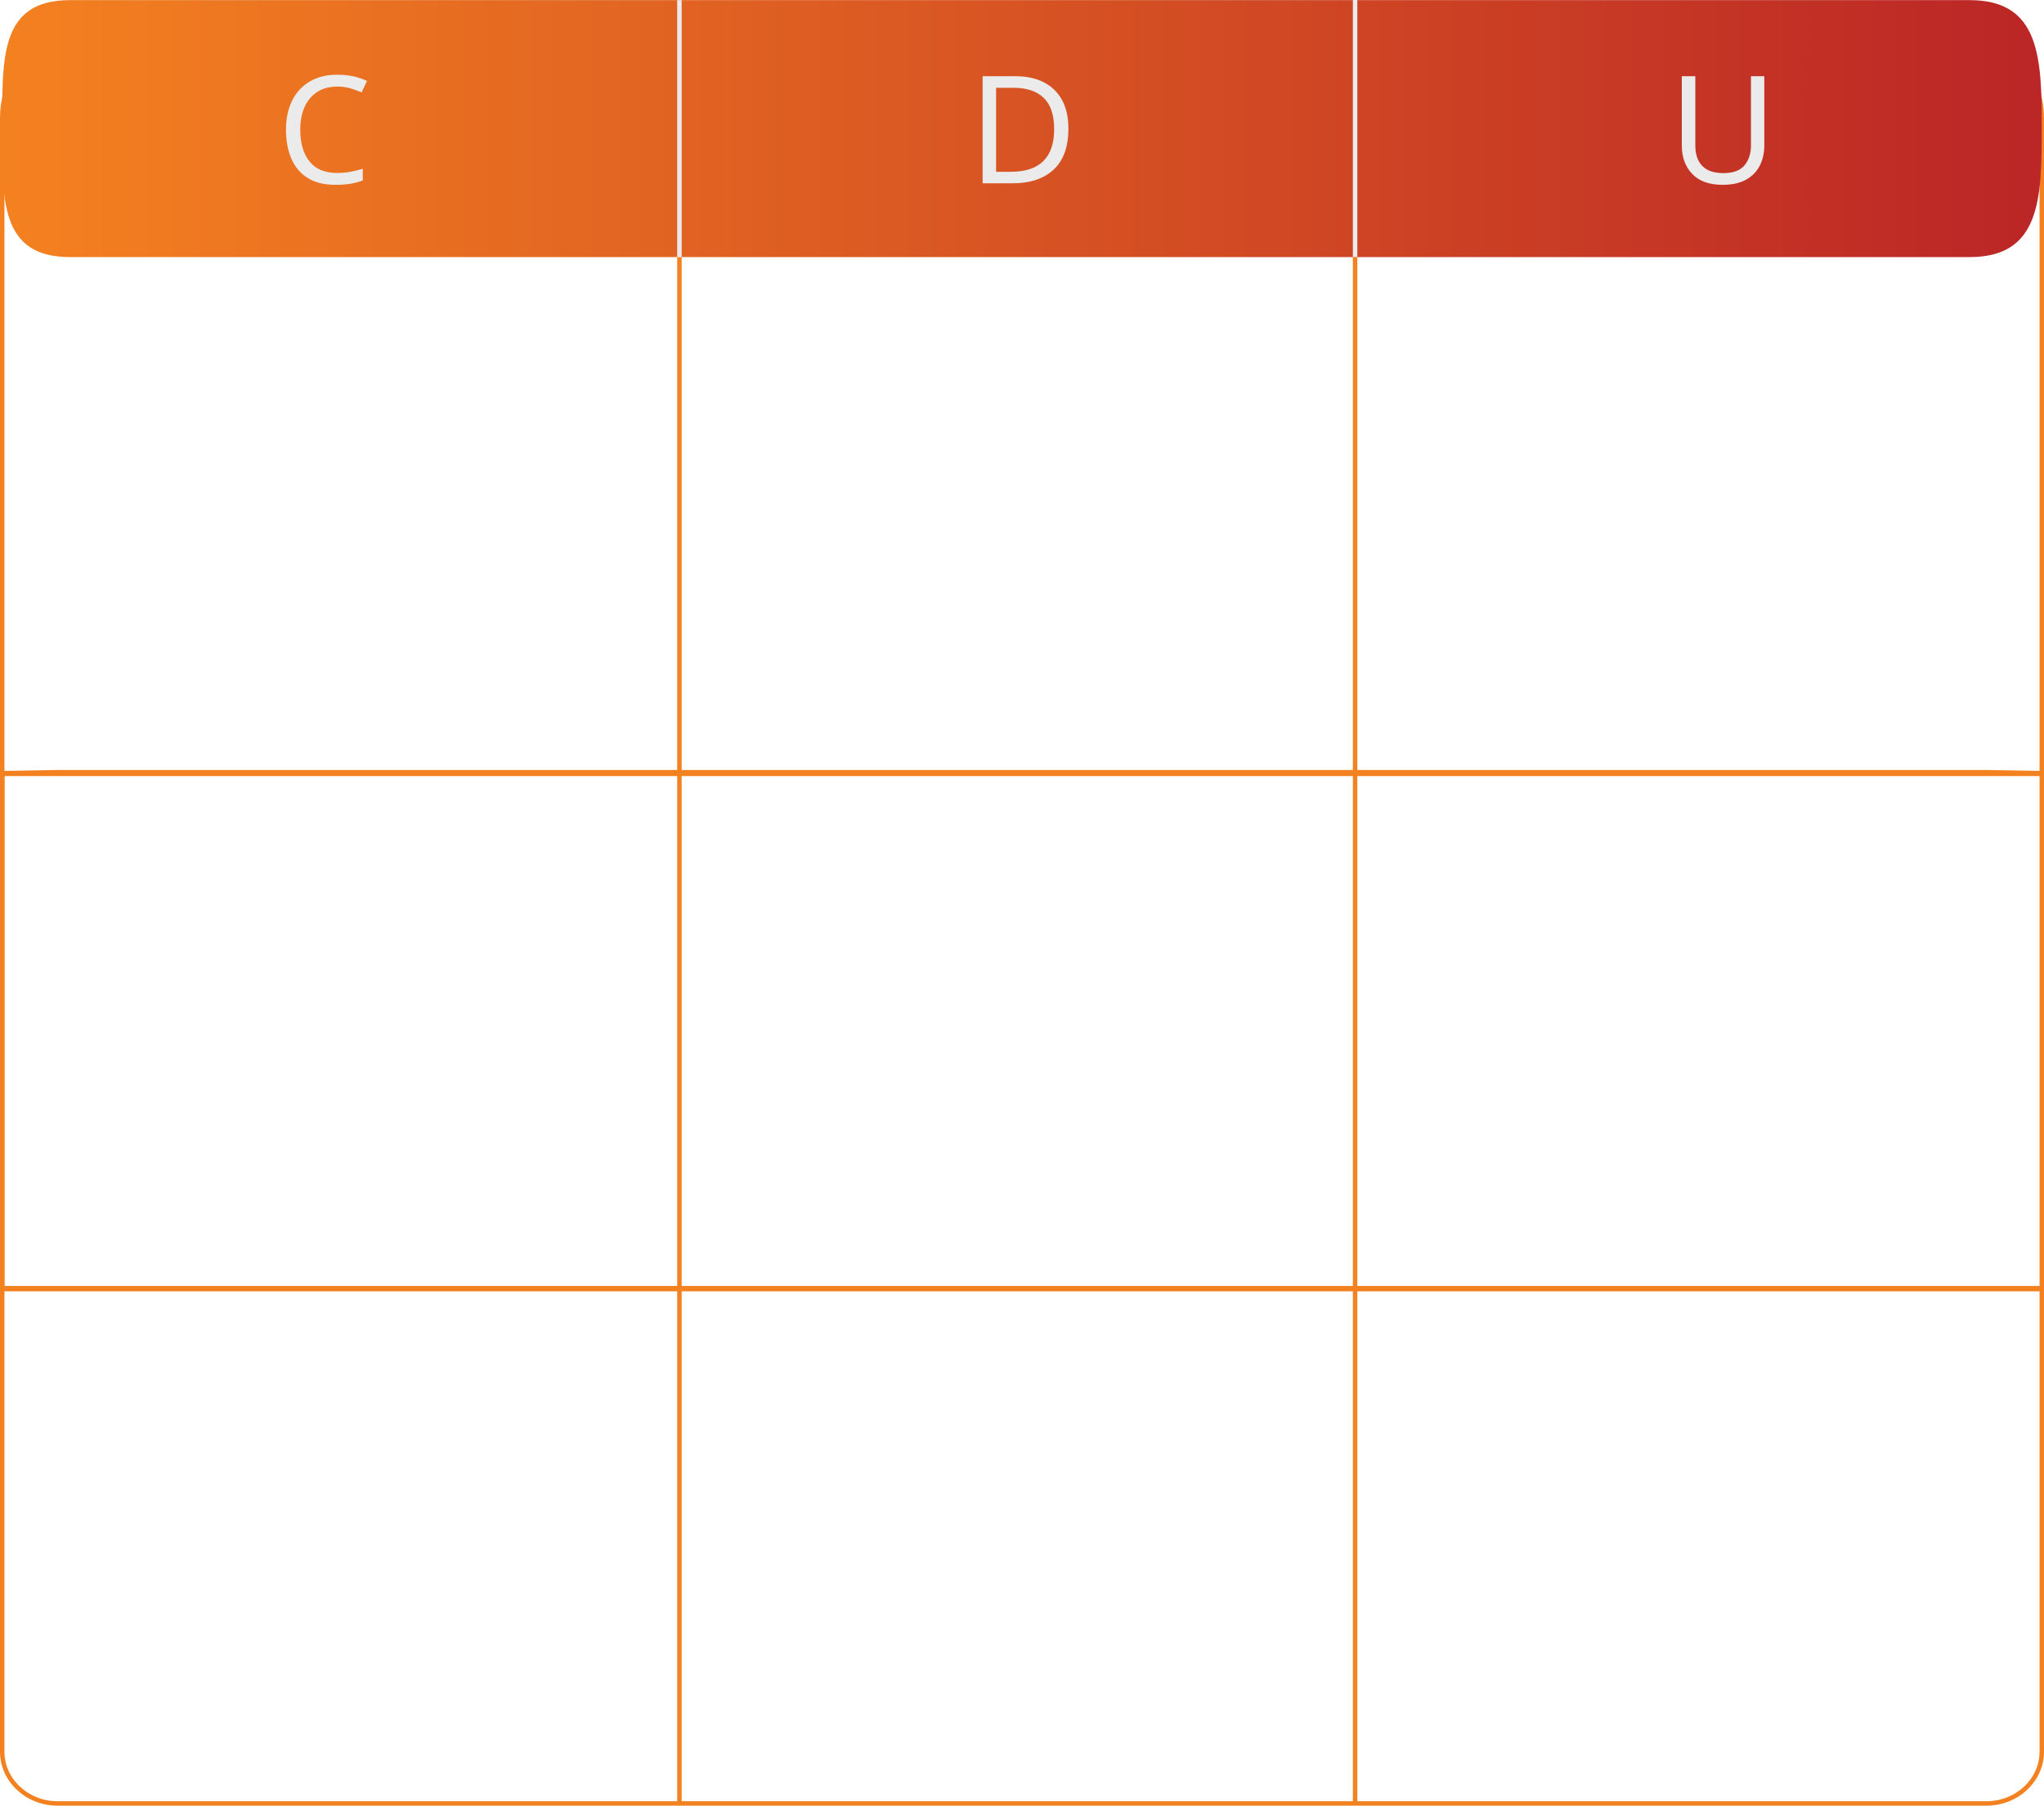
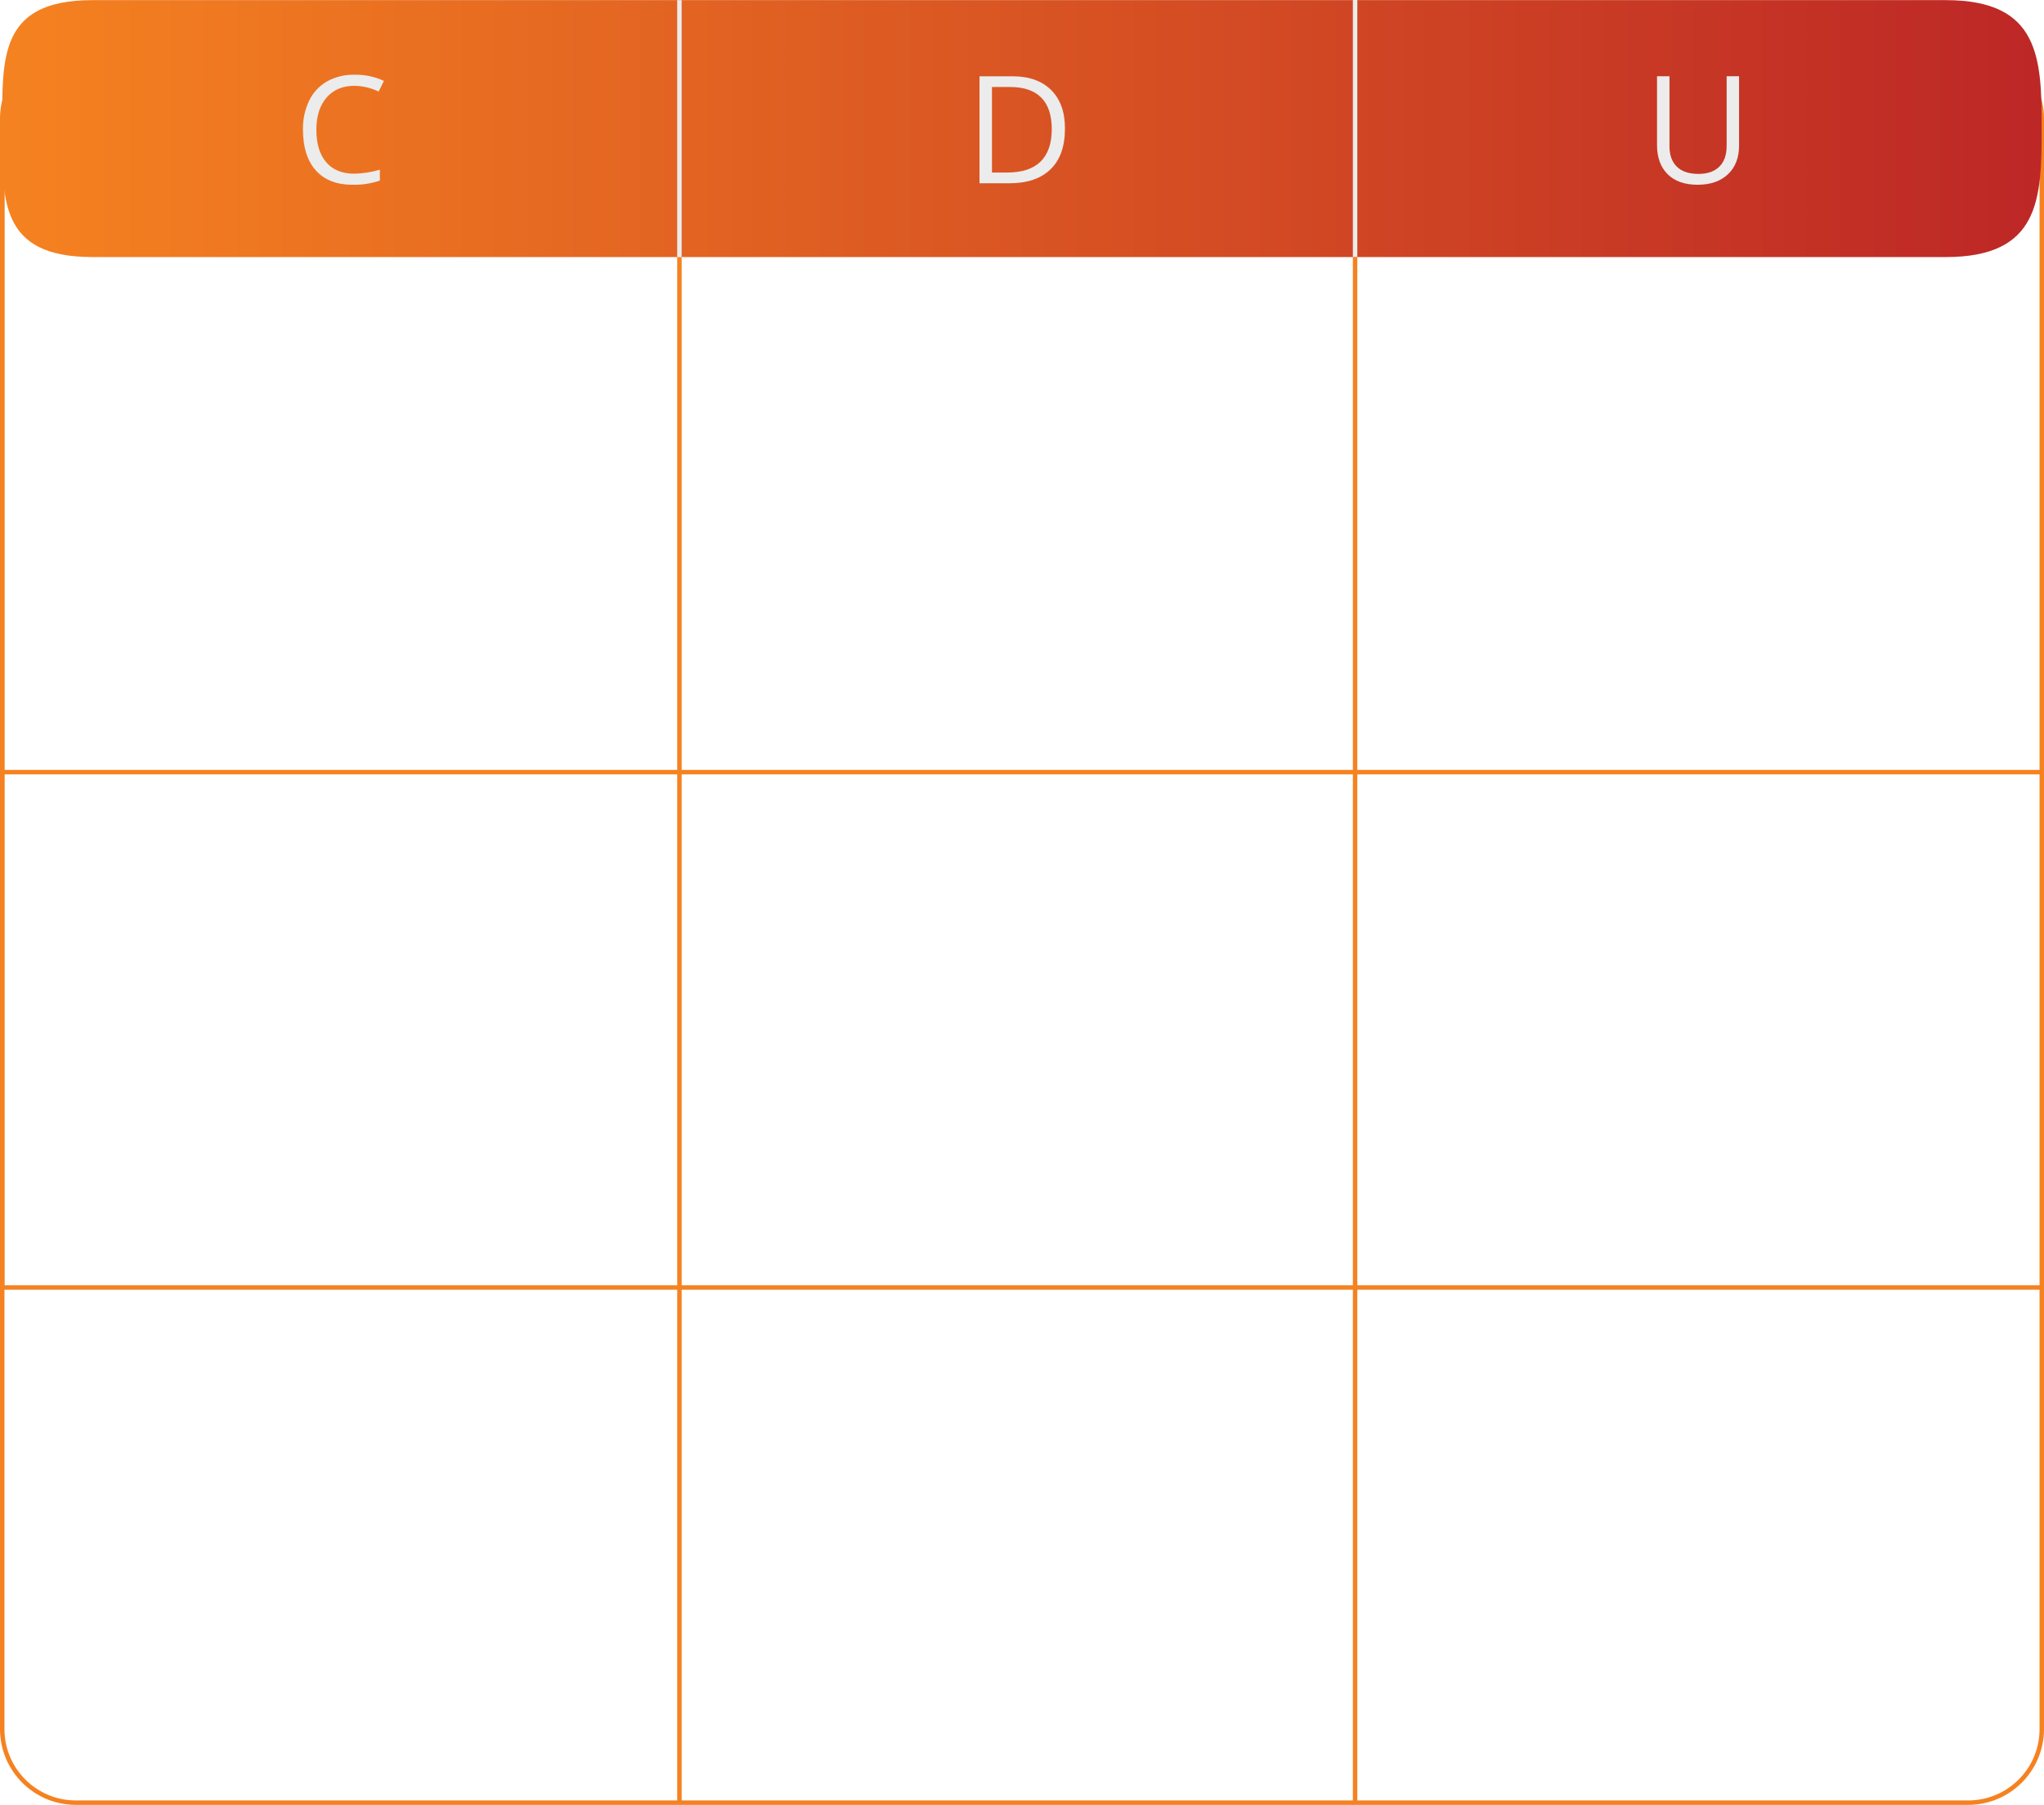
- <svg xmlns="http://www.w3.org/2000/svg" id="Layer_1" data-name="Layer 1" viewBox="0 0 916.6 809.75">
+ <svg xmlns="http://www.w3.org/2000/svg" id="Layer_1" data-name="Layer 1" viewBox="0 0 916.6 809.48">
  <defs>
-     <style>.cls-1,.cls-4{fill:#f48120;stroke-width:2px;}.cls-1,.cls-2{stroke:#f48120;}.cls-1,.cls-2,.cls-4{stroke-miterlimit:10;}.cls-2{fill:none;stroke-width:1.99px;}.cls-3{fill:url(#linear-gradient);}.cls-4{stroke:#ecebeb;}.cls-5{font-size:67.26px;fill:#ebebeb;font-family:LarkeNeueThin-Thin, Larke Neue Thin;}</style>
+     <style>.cls-1,.cls-4{fill:#f58220;stroke-width:2px;}.cls-1,.cls-2{stroke:#f58220;}.cls-1,.cls-2,.cls-4{stroke-miterlimit:10;}.cls-2{fill:none;stroke-width:1.99px;}.cls-3{fill:url(#linear-gradient);}.cls-4{stroke:#ececec;}.cls-5{fill:#ececec;}</style>
    <linearGradient id="linear-gradient" x1="1" y1="57.68" x2="915.6" y2="57.68" gradientUnits="userSpaceOnUse">
-       <stop offset="0" stop-color="#f48120" />
-       <stop offset="1" stop-color="#bb2626" />
+       <stop offset="0" stop-color="#f58220" />
+       <stop offset="1" stop-color="#bd2726" />
    </linearGradient>
  </defs>
-   <line class="cls-1" x1="304.68" y1="19.77" x2="304.68" y2="346.3" />
+   <line class="cls-1" x1="304.68" y1="19.77" x2="304.68" y2="808.49" />
  <line class="cls-1" x1="607.67" y1="19.77" x2="607.67" y2="346.3" />
-   <path class="cls-2" d="M890.85,346.3H25.75L1,346.73V53C1,35,12.14,20.2,25.75,20.2h865.1C904.47,20.2,915.6,35,915.6,53V346.73Z" />
-   <path class="cls-3" d="M883.29.06H31.38C-.22.06,1,26,1,57.68H1c0,31.68-1.23,57.61,30.37,57.61H883.29c31.6,0,32.31-25.93,32.31-57.61h0C915.6,26,914.89.06,883.29.06Z" />
+   <path class="cls-2" d="M915.6,346.3H1V53A33,33,0,0,1,34,20.2H882.63A33,33,0,0,1,915.6,53V346.3Z" />
+   <path class="cls-3" d="M872.56.06H41.48C-.63.06,1,26,1,57.68H1c0,31.68-1.64,57.61,40.47,57.61H872.56c42.1,0,43-25.93,43-57.61h0C915.6,26,914.66.06,872.56.06Z" />
  <line class="cls-4" x1="304.68" y1="0.06" x2="304.68" y2="115.35" />
  <line class="cls-4" x1="607.67" x2="607.67" y2="115.29" />
-   <text class="cls-5" transform="translate(124.14 82.21)">C</text>
-   <text class="cls-5" transform="translate(434.11 82.21)">D</text>
-   <text class="cls-5" transform="translate(748.13 82.21)">U</text>
-   <line class="cls-1" x1="304.68" y1="577.81" x2="304.68" y2="808.76" />
-   <line class="cls-1" x1="607.67" y1="577.81" x2="607.67" y2="808.76" />
-   <path class="cls-2" d="M890.85,808.76H25.75C12.14,808.76,1,798.32,1,785.57V578.11H915.6V785.57C915.6,798.32,904.47,808.76,890.85,808.76Z" />
-   <line class="cls-1" x1="304.68" y1="346.73" x2="304.68" y2="577.68" />
-   <line class="cls-1" x1="607.67" y1="346.73" x2="607.67" y2="577.68" />
-   <polygon class="cls-2" points="890.85 577.68 25.75 577.68 1 577.68 1 347.04 25.75 347.04 890.85 347.04 915.6 347.04 915.6 577.68 890.85 577.68" />
-   <line class="cls-1" x1="1" y1="346.73" x2="1" y2="577.68" />
+   <path class="cls-5" d="M158.94,38.49q-7.91,0-12.49,5.27T141.87,58.2q0,9.42,4.41,14.56t12.6,5.14a43.12,43.12,0,0,0,11.46-1.8V81A35.24,35.24,0,0,1,158,82.86q-10.62,0-16.38-6.43t-5.76-18.3a28.84,28.84,0,0,1,2.77-13,20,20,0,0,1,8-8.61,24.28,24.28,0,0,1,12.33-3,29.7,29.7,0,0,1,13.2,2.76l-2.36,4.79A25.59,25.59,0,0,0,158.94,38.49Z" />
+   <path class="cls-5" d="M477.56,57.74q0,11.9-6.45,18.18t-18.57,6.29h-13.3v-48H454q11.21,0,17.41,6.21T477.56,57.74Zm-5.91.2q0-9.4-4.71-14.16t-14-4.76h-8.11V77.38h6.8q10,0,15-4.91T471.65,57.94Z" />
+   <path class="cls-5" d="M779.86,34.19V65.26q0,8.2-5,12.91t-13.63,4.69q-8.67,0-13.41-4.73t-4.75-13V34.19h5.58V65.52q0,6,3.29,9.23T761.63,78q6.07,0,9.36-3.24t3.29-9.27V34.19Z" />
+   <line class="cls-1" x1="1" y1="52.99" x2="1" y2="346.3" />
+   <polyline class="cls-2" points="915.6 346.3 915.6 544.65 915.6 577.44 1 577.44 1 544.65 1 346.3" />
+   <line class="cls-1" x1="607.67" y1="346.3" x2="607.67" y2="577.44" />
+   <line class="cls-1" x1="1" y1="346.3" x2="1" y2="577.44" />
+   <path class="cls-2" d="M915.6,577.34V775.7a33,33,0,0,1-33,32.79H34A33,33,0,0,1,1,775.7V577.34" />
+   <line class="cls-1" x1="607.67" y1="577.34" x2="607.67" y2="808.49" />
</svg>
